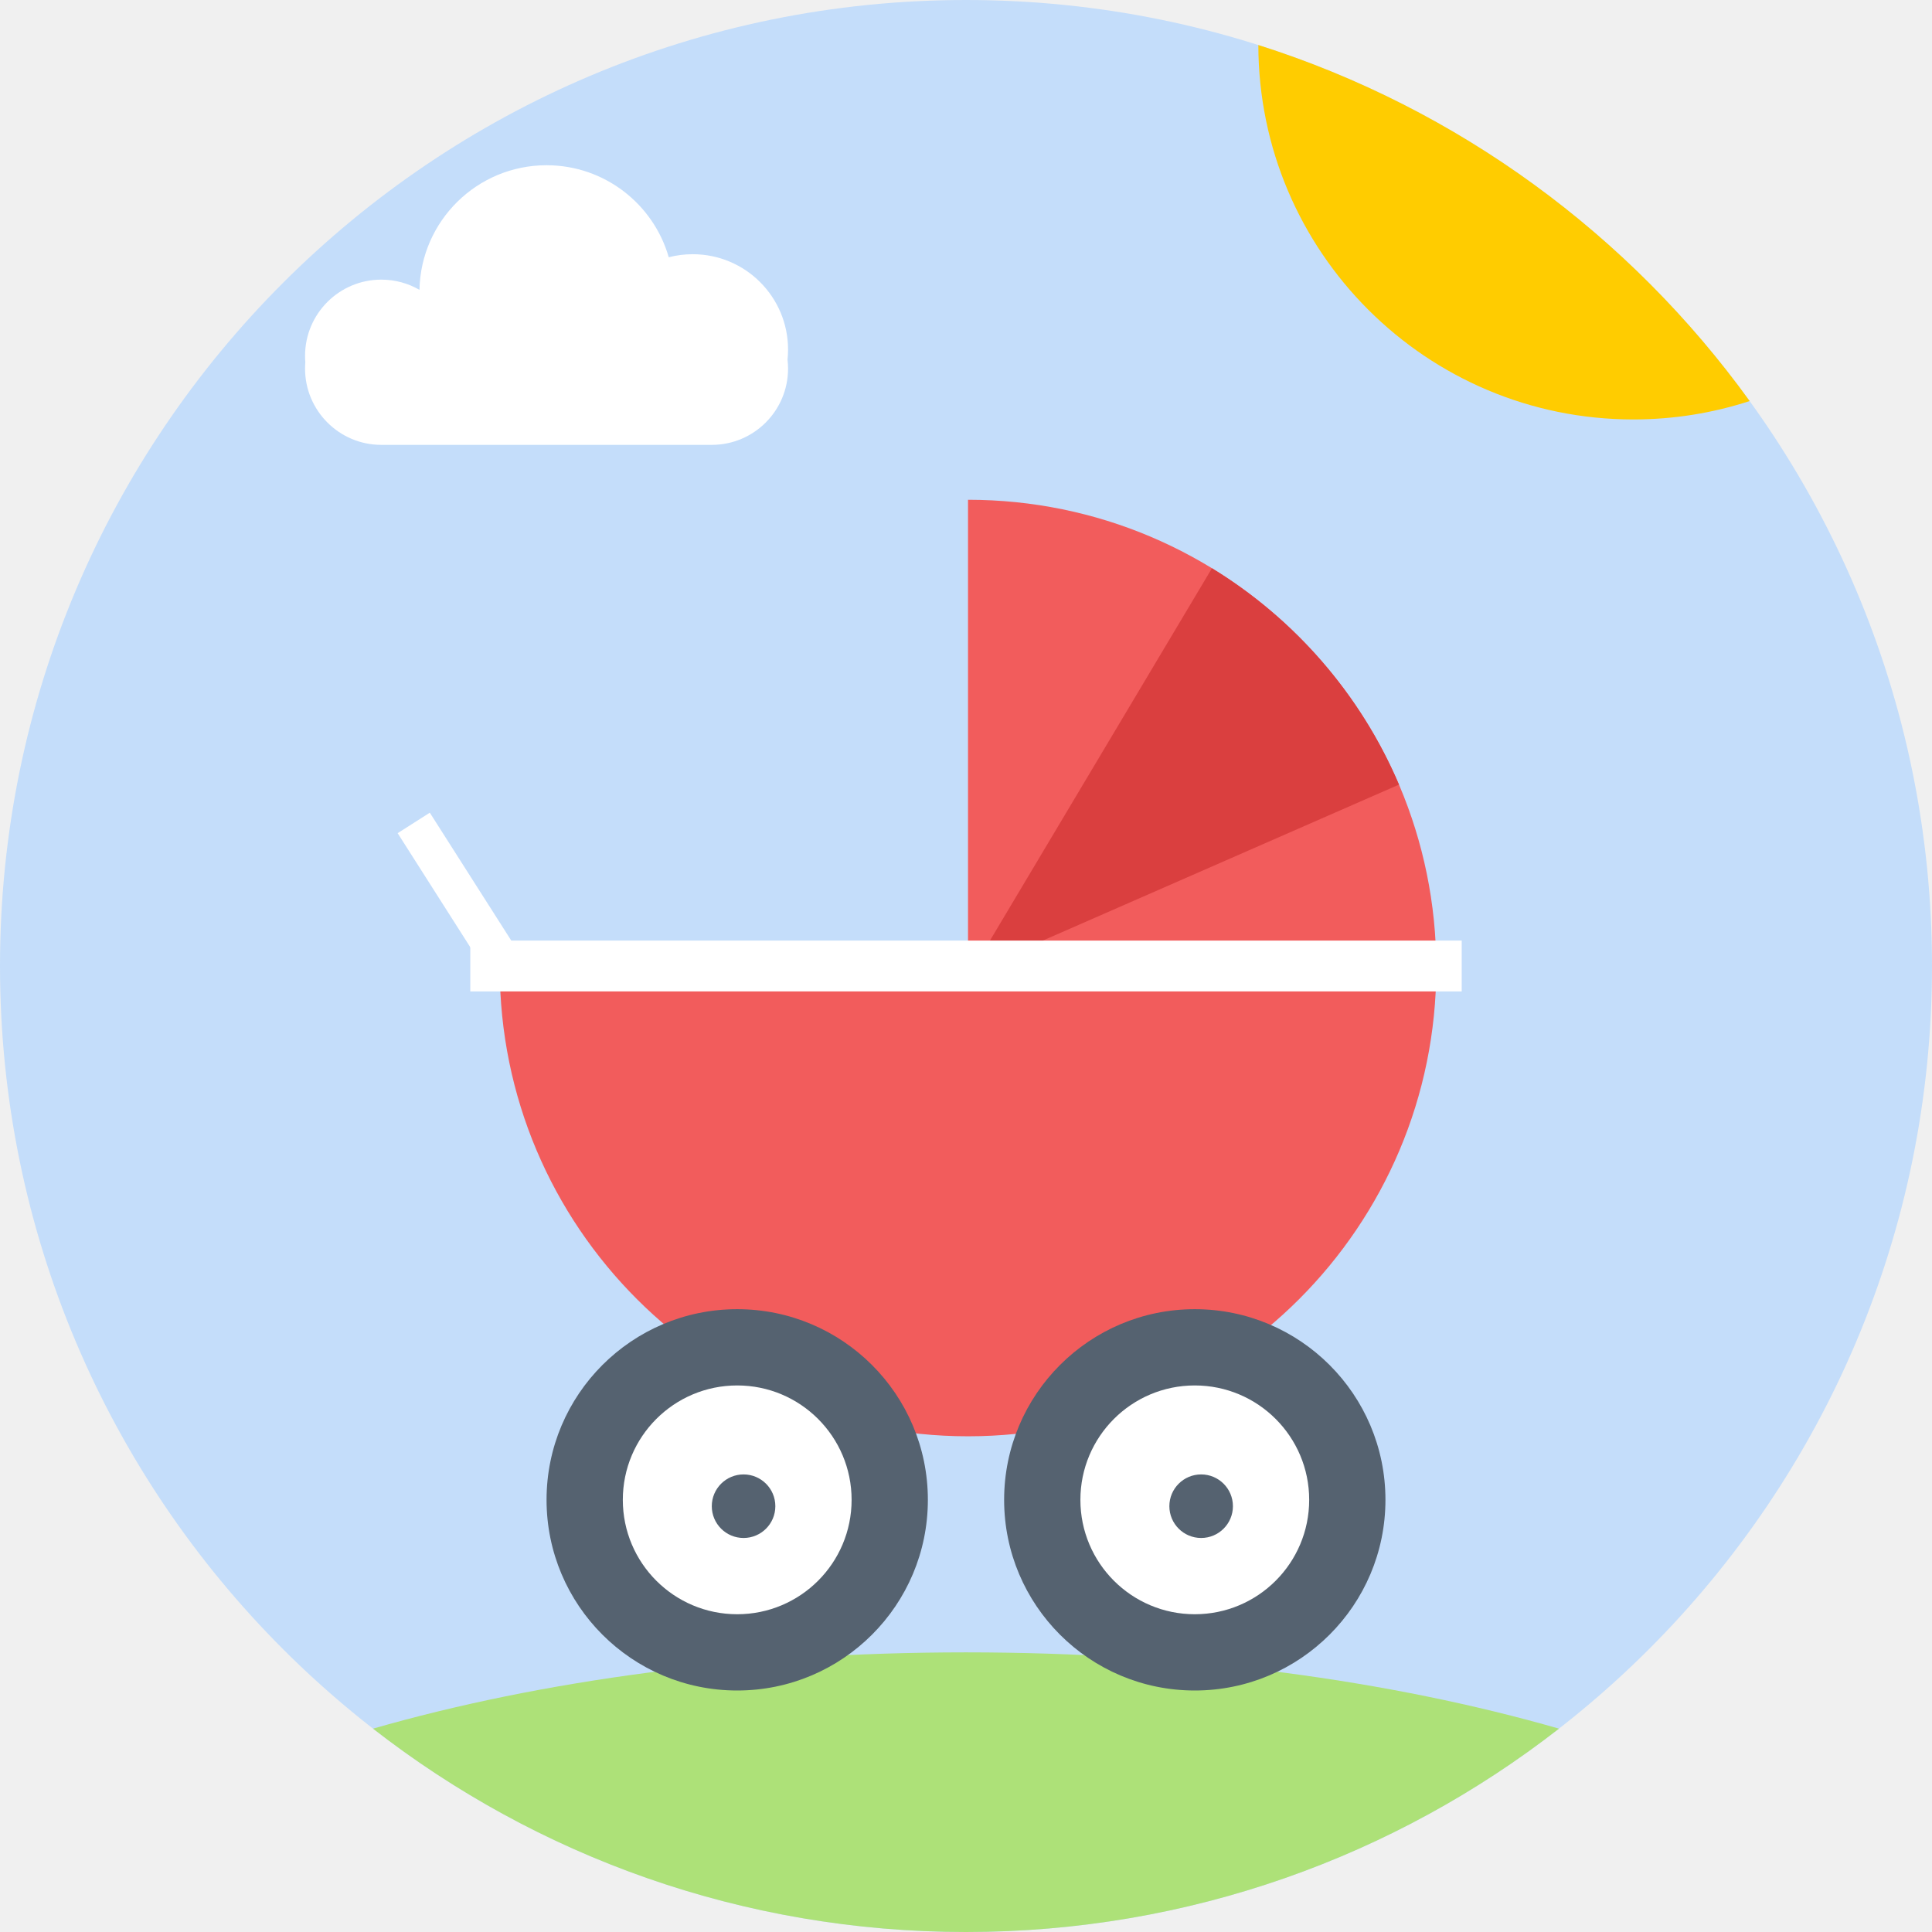
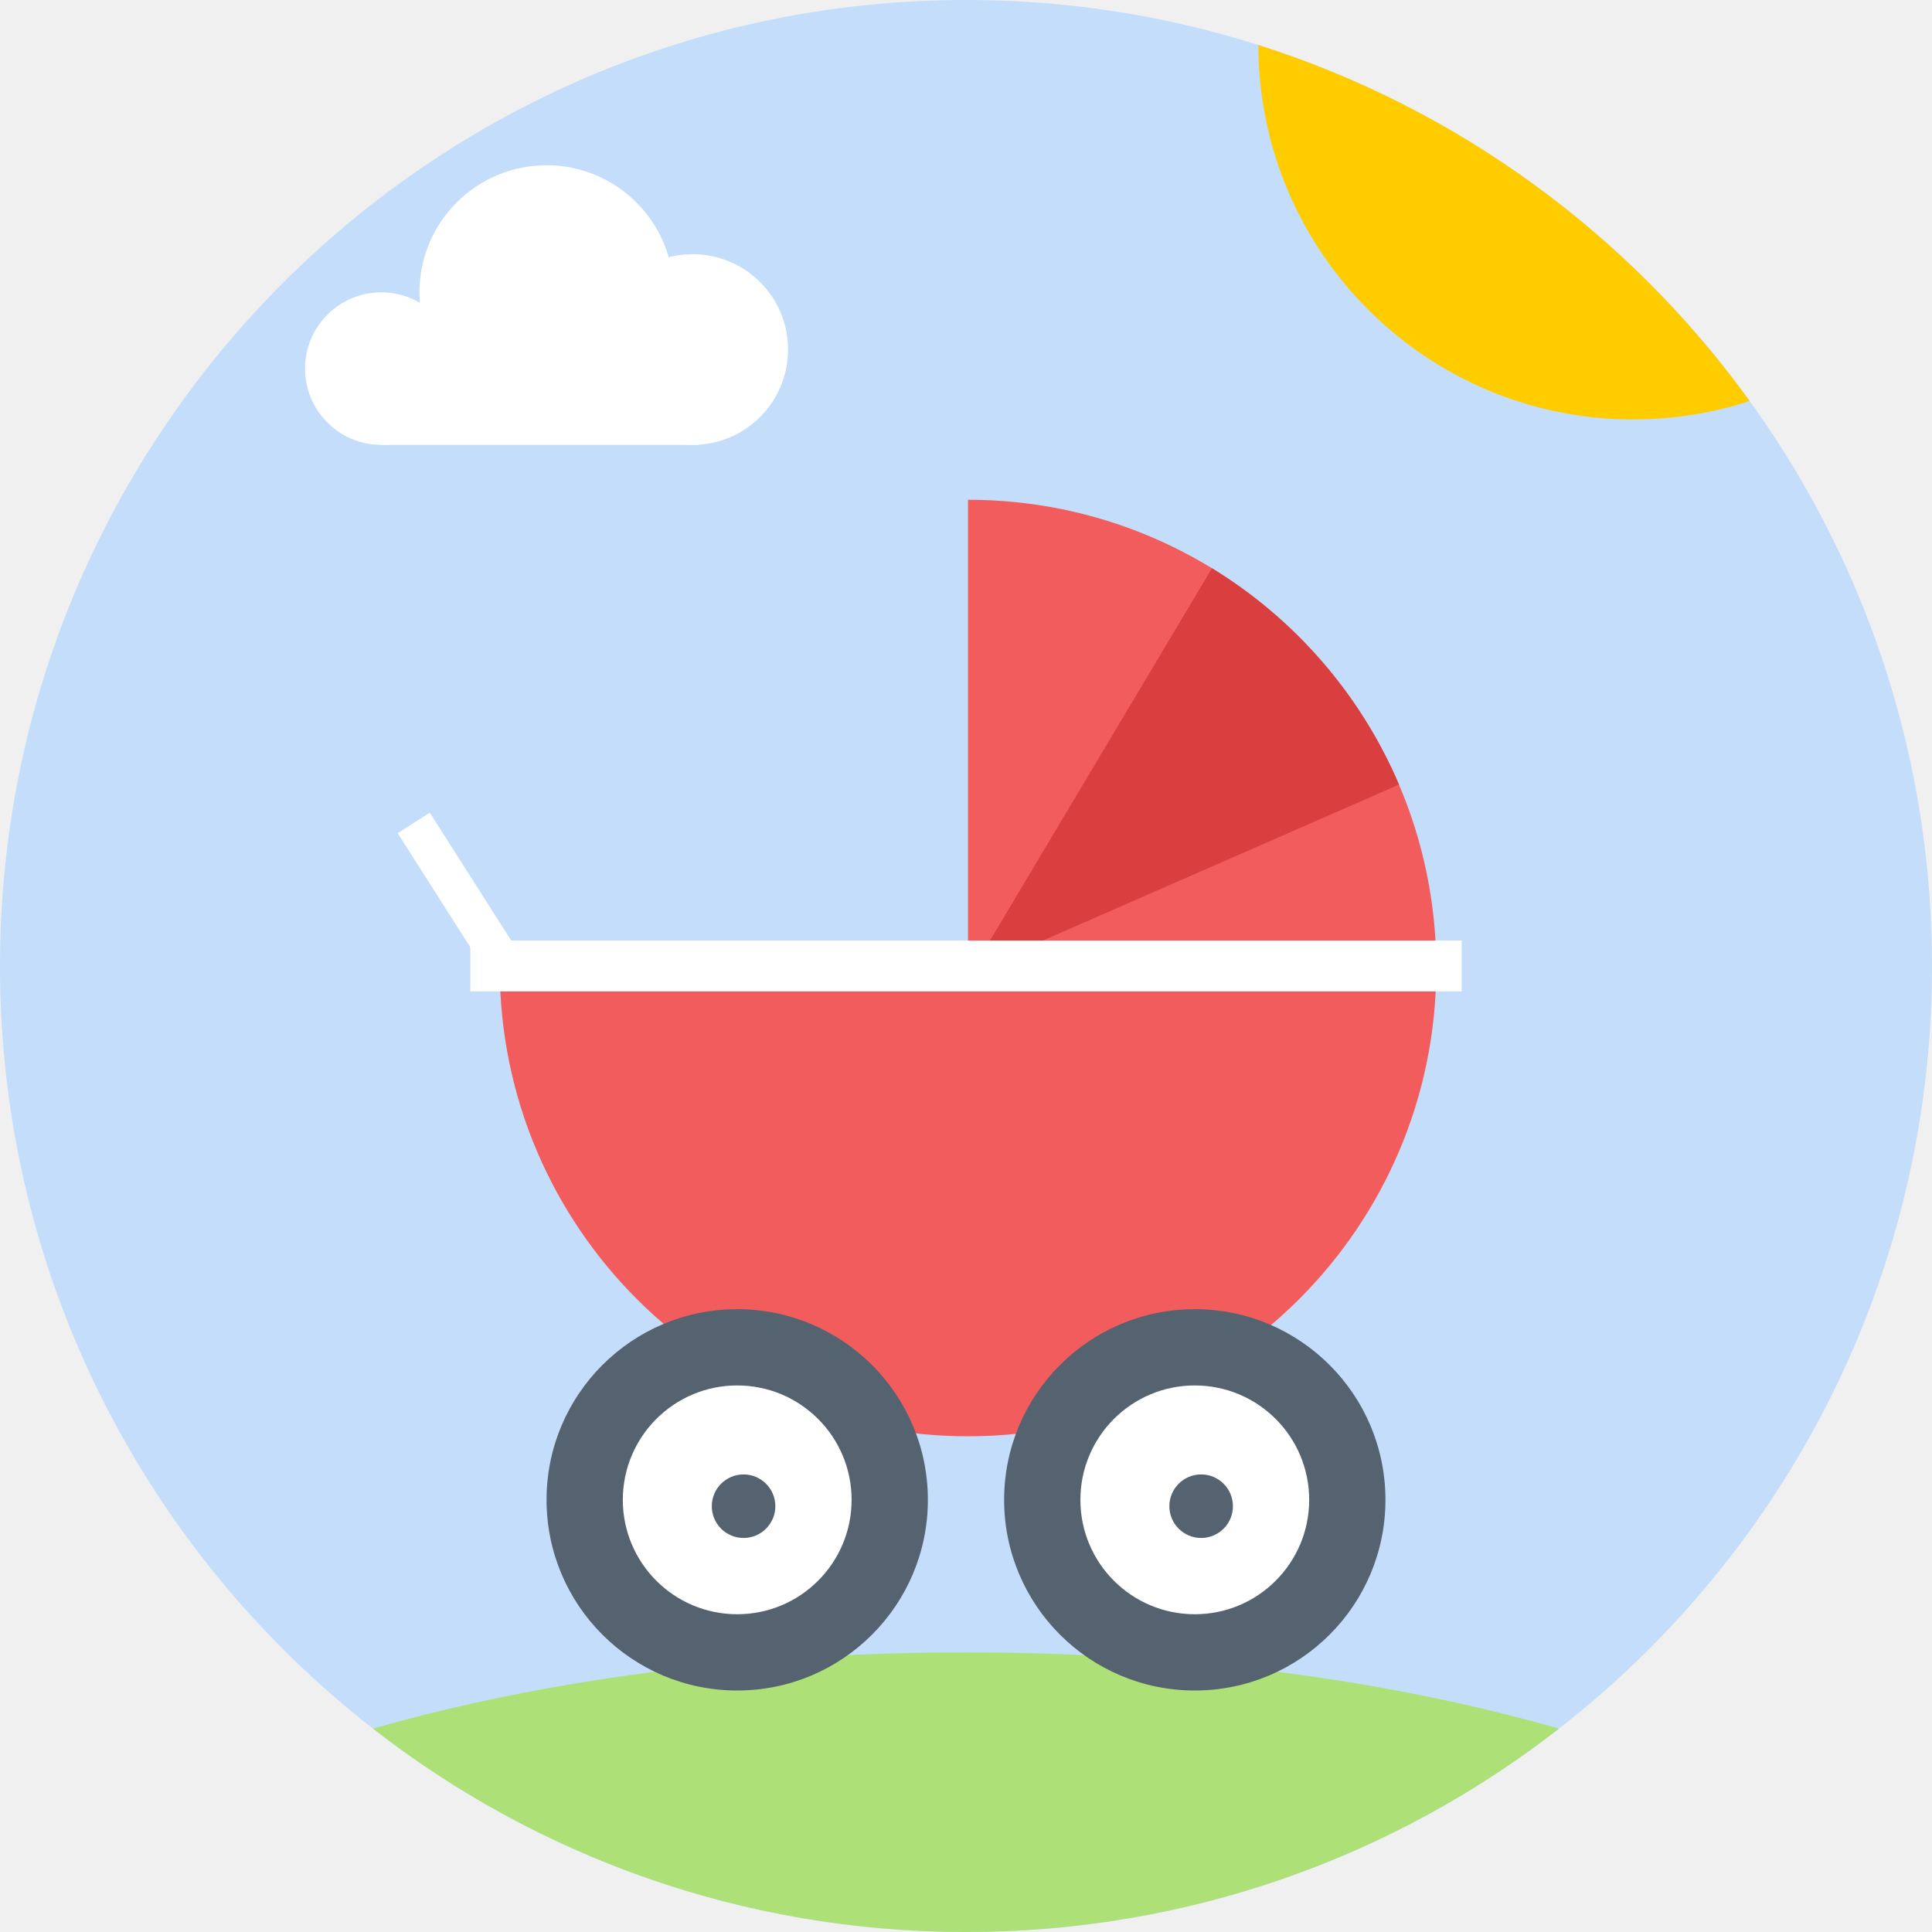
<svg xmlns="http://www.w3.org/2000/svg" width="152px" height="152px" viewBox="0 0 152 152" version="1.1">
  <defs />
  <g id="Page-1" stroke="none" stroke-width="1" fill="none" fill-rule="evenodd">
-     <g id="152---iPad-App-Icon">
+     <g id="logo">
      <circle id="background" fill="#C4DDFA" cx="76" cy="76" r="76" />
      <path d="M137.654,31.552 C128.211,18.477 114.712,8.525 99,3.542 C99.023,19.815 112.222,33 128.5,33 C131.696,33 134.772,32.492 137.654,31.552 Z" id="sun" fill="#FFCC00" />
      <path d="M122.652,136.001 C109.774,146.028 93.585,152 76,152 C58.415,152 42.226,146.028 29.348,136.001 C42.481,132.224 58.591,130 76,130 C93.409,130 109.519,132.224 122.652,136.001 Z" id="floor" fill="#ADE178" />
      <g id="troller" transform="translate(32, 39)">
-         <path d="M8.028,37.485 L0.55,25.744" id="Path-9" stroke="#FFFFFF" stroke-width="3" />
+         <path d="M8.028,37.485 L0.55,25.744" id="handelbar" stroke="#FFFFFF" stroke-width="3" />
        <path d="M44.159,0.319 C64.506,0.319 81,16.813 81,37.159 C81,57.506 64.506,74 44.159,74 C23.813,74 7.319,57.506 7.319,37.159 L44.159,37.159 L44.159,0.319 Z" id="Chariot" fill="#F25C5C" />
-         <path d="M78.066,22.729 C75.045,15.639 69.865,9.689 63.351,5.706 L44.414,37.464 L78.066,22.729 Z" id="Oval-4" fill="#DA3F3F" />
-         <rect id="Rectangle-2" fill="#FFFFFF" x="5" y="35" width="78" height="4" />
+         <path d="M78.066,22.729 C75.045,15.639 69.865,9.689 63.351,5.706 L44.414,37.464 L78.066,22.729 Z" id="shade" fill="#DA3F3F" />
+         <rect id="nacelle-top" fill="#FFFFFF" x="5" y="35" width="78" height="4" />
+       </g>
+       <g id="wheel-right" transform="translate(79, 103)">
+         <circle id="tire" fill="#556270" cx="15" cy="15" r="15" />
+         <circle id="spoke" fill="#FFFFFF" cx="15" cy="15" r="9" />
+         <circle id="center" fill="#556270" cx="15.5" cy="15.5" r="2.5" />
      </g>
      <g id="wheel-left" transform="translate(43, 103)">
-         <circle id="Roue" fill="#556270" cx="15" cy="15" r="15" />
-         <circle id="Roue-3" fill="#FFFFFF" cx="15" cy="15" r="9" />
-         <circle id="Roue-4" fill="#556270" cx="15.5" cy="15.5" r="2.5" />
-       </g>
-       <g id="wheel-right" transform="translate(79, 103)">
-         <circle id="Roue" fill="#556270" cx="15" cy="15" r="15" />
-         <circle id="Roue-3" fill="#FFFFFF" cx="15" cy="15" r="9" />
-         <circle id="Roue-4" fill="#556270" cx="15.5" cy="15.5" r="2.5" />
+         <circle id="tire" fill="#556270" cx="15" cy="15" r="15" />
+         <circle id="spoke" fill="#FFFFFF" cx="15" cy="15" r="9" />
+         <circle id="center" fill="#556270" cx="15.5" cy="15.5" r="2.5" />
      </g>
      <g id="cloud" transform="translate(24, 13)" fill="#FFFFFF">
-         <path d="M9.002,9.804 C9.106,4.371 13.543,0 19,0 C23.565,0 27.416,3.059 28.614,7.239 L28.614,7.239 C29.217,7.083 29.849,7 30.5,7 C34.642,7 38,10.358 38,14.5 C38,14.768 37.986,15.032 37.959,15.293 C37.986,15.525 38,15.761 38,16 C38,19.314 35.313,22 32,22 L6,22 C2.686,22 0,19.307 0,16 C0,15.832 0.007,15.665 0.021,15.5 C0.007,15.335 0,15.168 0,15 C0,11.686 2.686,9 6,9 C7.094,9 8.119,9.293 9.002,9.804 Z" id="Oval-14" />
+         <rect id="bottom" x="6" y="15" width="25" height="7" />
+         <circle id="right" cx="30.5" cy="14.5" r="7.5" />
+         <circle id="center" cx="19" cy="10" r="10" />
+         <circle id="left" cx="6" cy="16" r="6" />
      </g>
    </g>
  </g>
</svg>
